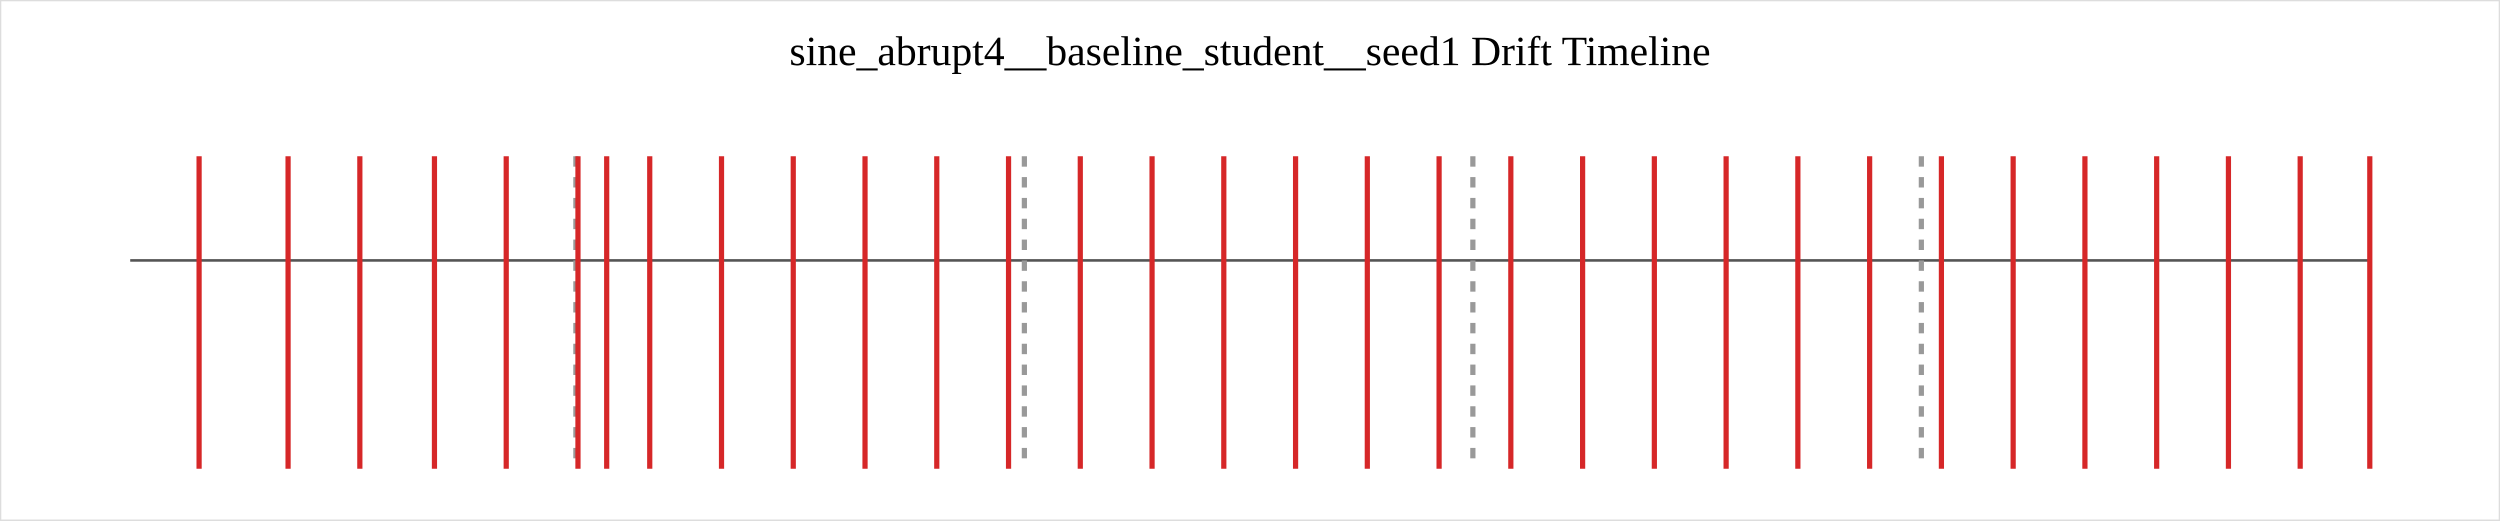
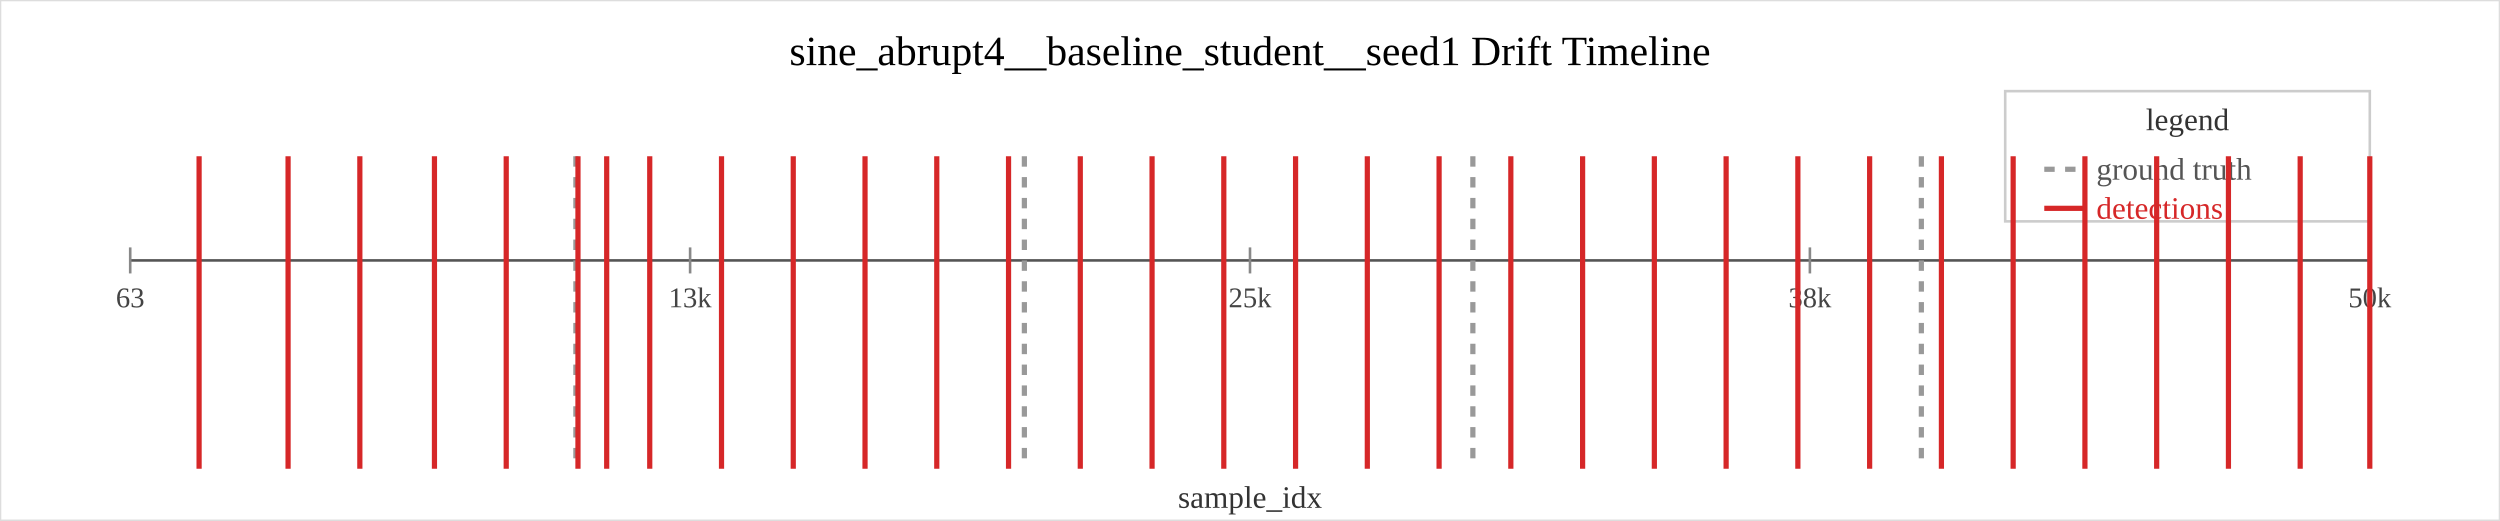
<svg xmlns="http://www.w3.org/2000/svg" width="960" height="200">
  <rect x="0" y="0" width="960" height="200" fill="#ffffff" stroke="#dddddd" />
  <text x="480.0" y="25" text-anchor="middle" font-size="16">sine_abrupt4__baseline_student__seed1 Drift Timeline</text>
+   <text x="480.0" y="195" text-anchor="middle" font-size="12" fill="#333333">sample_idx</text>
  <line x1="50" y1="100.0" x2="910" y2="100.0" stroke="#555555" />
+   <line x1="50.00" y1="95.0" x2="50.00" y2="105.0" stroke="#888888" />
+   <text x="50.00" y="118.0" text-anchor="middle" font-size="11" fill="#444444">63</text>
+   <line x1="265.00" y1="95.0" x2="265.00" y2="105.0" stroke="#888888" />
+   <text x="265.00" y="118.0" text-anchor="middle" font-size="11" fill="#444444">13k</text>
+   <line x1="480.00" y1="95.0" x2="480.00" y2="105.0" stroke="#888888" />
+   <text x="480.00" y="118.0" text-anchor="middle" font-size="11" fill="#444444">25k</text>
+   <line x1="695.00" y1="95.0" x2="695.00" y2="105.0" stroke="#888888" />
+   <text x="695.00" y="118.0" text-anchor="middle" font-size="11" fill="#444444">38k</text>
+   <line x1="910.00" y1="95.0" x2="910.00" y2="105.0" stroke="#888888" />
+   <text x="910.00" y="118.0" text-anchor="middle" font-size="11" fill="#444444">50k</text>
+   <rect x="770" y="35" width="140" height="50" fill="#ffffff" stroke="#cccccc" />
+   <text x="840" y="50" text-anchor="middle" font-size="12" fill="#333333">legend</text>
+   <line x1="785" y1="65" x2="800" y2="65" stroke="#999999" stroke-width="2" stroke-dasharray="4,4" />
+   <text x="805" y="69" font-size="12" fill="#555555">ground truth</text>
+   <line x1="785" y1="80" x2="800" y2="80" stroke="#d62728" stroke-width="2" />
+   <text x="805" y="84" font-size="12" fill="#d62728">detections</text>
  <line x1="221.14" y1="60" x2="221.14" y2="180" stroke="#999999" stroke-width="2" stroke-dasharray="4,4" />
  <line x1="393.36" y1="60" x2="393.36" y2="180" stroke="#999999" stroke-width="2" stroke-dasharray="4,4" />
  <line x1="565.58" y1="60" x2="565.58" y2="180" stroke="#999999" stroke-width="2" stroke-dasharray="4,4" />
  <line x1="737.80" y1="60" x2="737.80" y2="180" stroke="#999999" stroke-width="2" stroke-dasharray="4,4" />
  <line x1="76.45" y1="60" x2="76.45" y2="180" stroke="#d62728" stroke-width="2" />
  <line x1="110.62" y1="60" x2="110.62" y2="180" stroke="#d62728" stroke-width="2" />
  <line x1="138.18" y1="60" x2="138.18" y2="180" stroke="#d62728" stroke-width="2" />
  <line x1="166.83" y1="60" x2="166.83" y2="180" stroke="#d62728" stroke-width="2" />
  <line x1="194.39" y1="60" x2="194.39" y2="180" stroke="#d62728" stroke-width="2" />
  <line x1="221.94" y1="60" x2="221.94" y2="180" stroke="#d62728" stroke-width="2" />
  <line x1="232.97" y1="60" x2="232.97" y2="180" stroke="#d62728" stroke-width="2" />
  <line x1="249.50" y1="60" x2="249.50" y2="180" stroke="#d62728" stroke-width="2" />
  <line x1="277.06" y1="60" x2="277.06" y2="180" stroke="#d62728" stroke-width="2" />
  <line x1="304.61" y1="60" x2="304.61" y2="180" stroke="#d62728" stroke-width="2" />
  <line x1="332.17" y1="60" x2="332.17" y2="180" stroke="#d62728" stroke-width="2" />
  <line x1="359.72" y1="60" x2="359.72" y2="180" stroke="#d62728" stroke-width="2" />
  <line x1="387.28" y1="60" x2="387.28" y2="180" stroke="#d62728" stroke-width="2" />
  <line x1="414.83" y1="60" x2="414.83" y2="180" stroke="#d62728" stroke-width="2" />
  <line x1="442.39" y1="60" x2="442.39" y2="180" stroke="#d62728" stroke-width="2" />
  <line x1="469.94" y1="60" x2="469.94" y2="180" stroke="#d62728" stroke-width="2" />
  <line x1="497.50" y1="60" x2="497.50" y2="180" stroke="#d62728" stroke-width="2" />
  <line x1="525.05" y1="60" x2="525.05" y2="180" stroke="#d62728" stroke-width="2" />
  <line x1="552.61" y1="60" x2="552.61" y2="180" stroke="#d62728" stroke-width="2" />
  <line x1="580.16" y1="60" x2="580.16" y2="180" stroke="#d62728" stroke-width="2" />
  <line x1="607.72" y1="60" x2="607.72" y2="180" stroke="#d62728" stroke-width="2" />
  <line x1="635.27" y1="60" x2="635.27" y2="180" stroke="#d62728" stroke-width="2" />
  <line x1="662.83" y1="60" x2="662.83" y2="180" stroke="#d62728" stroke-width="2" />
  <line x1="690.38" y1="60" x2="690.38" y2="180" stroke="#d62728" stroke-width="2" />
  <line x1="717.94" y1="60" x2="717.94" y2="180" stroke="#d62728" stroke-width="2" />
  <line x1="745.50" y1="60" x2="745.50" y2="180" stroke="#d62728" stroke-width="2" />
  <line x1="773.05" y1="60" x2="773.05" y2="180" stroke="#d62728" stroke-width="2" />
  <line x1="800.61" y1="60" x2="800.61" y2="180" stroke="#d62728" stroke-width="2" />
  <line x1="828.16" y1="60" x2="828.16" y2="180" stroke="#d62728" stroke-width="2" />
  <line x1="855.72" y1="60" x2="855.72" y2="180" stroke="#d62728" stroke-width="2" />
  <line x1="883.27" y1="60" x2="883.27" y2="180" stroke="#d62728" stroke-width="2" />
  <line x1="910.00" y1="60" x2="910.00" y2="180" stroke="#d62728" stroke-width="2" />
</svg>
